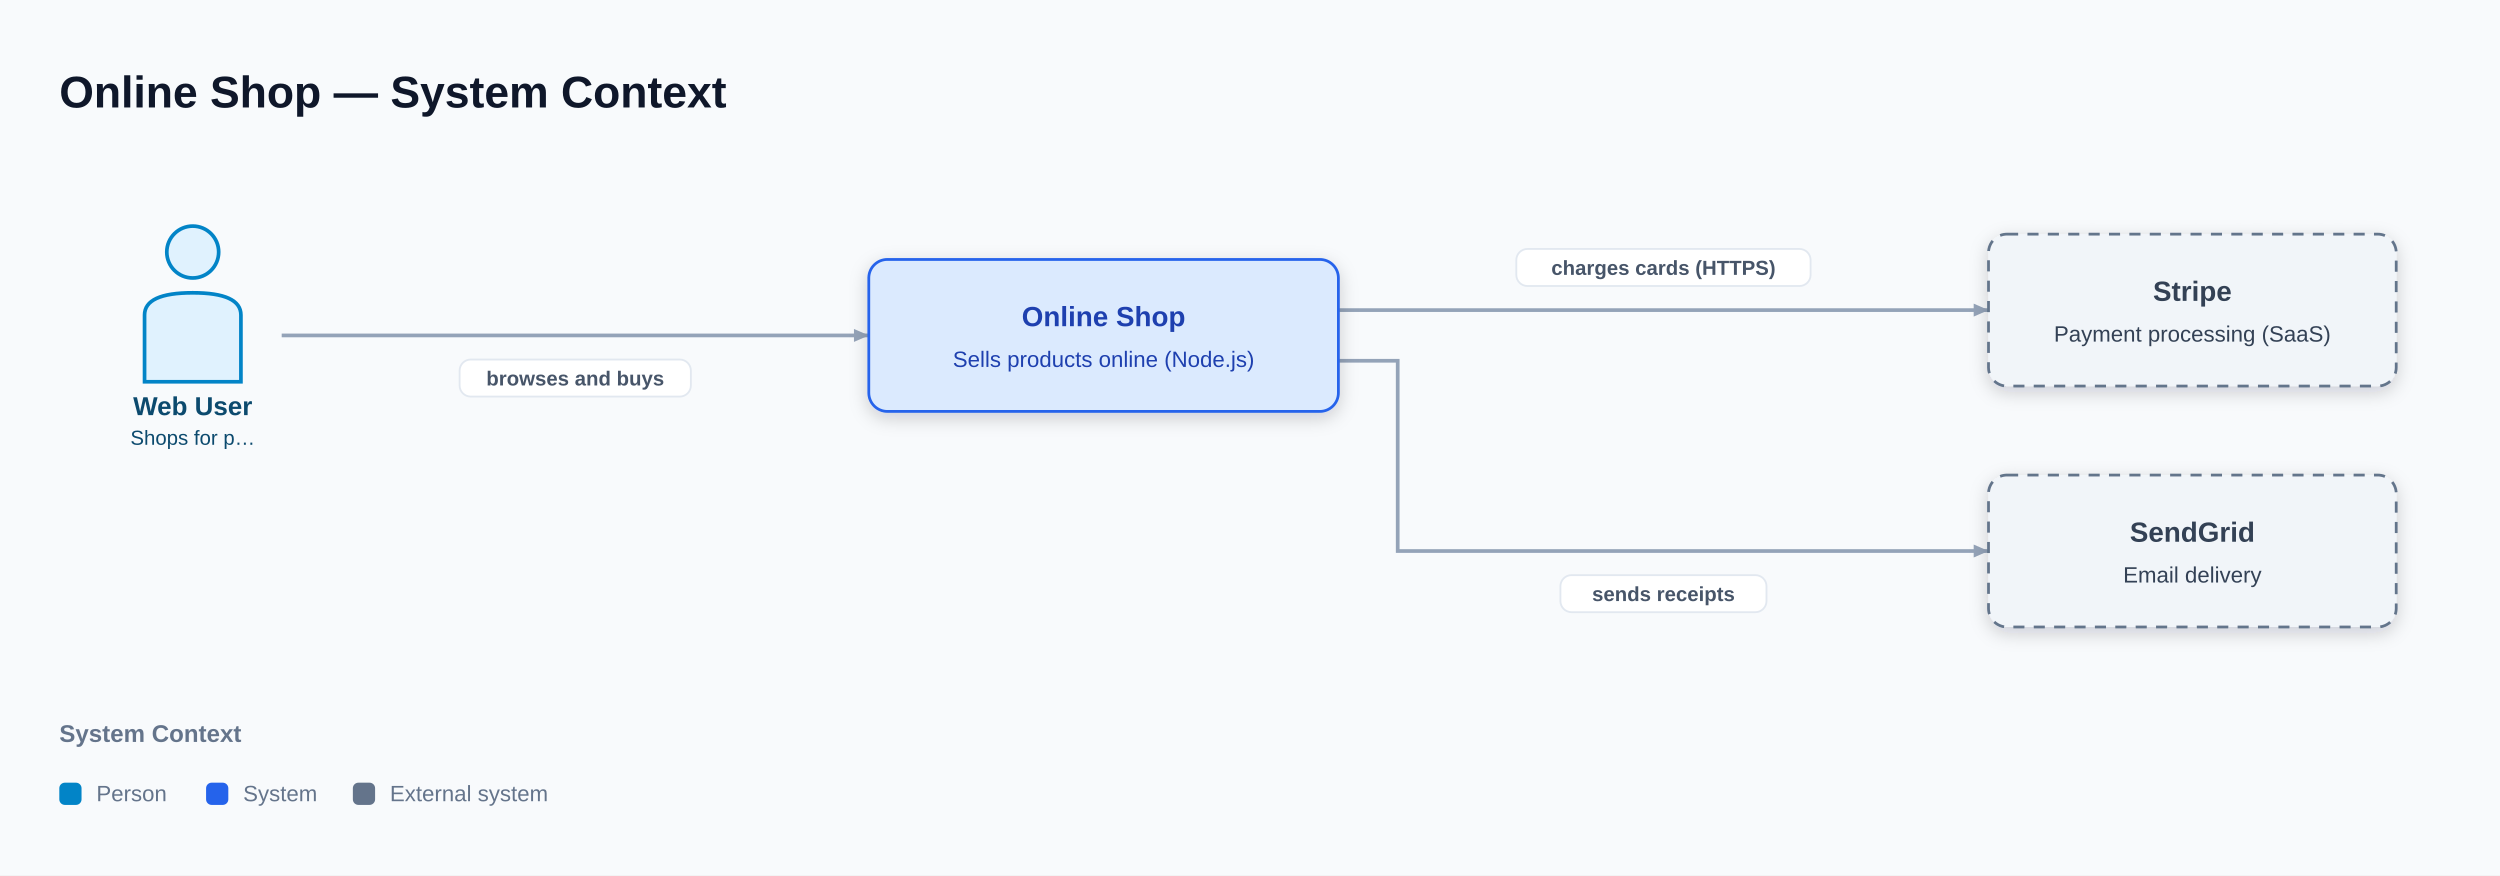
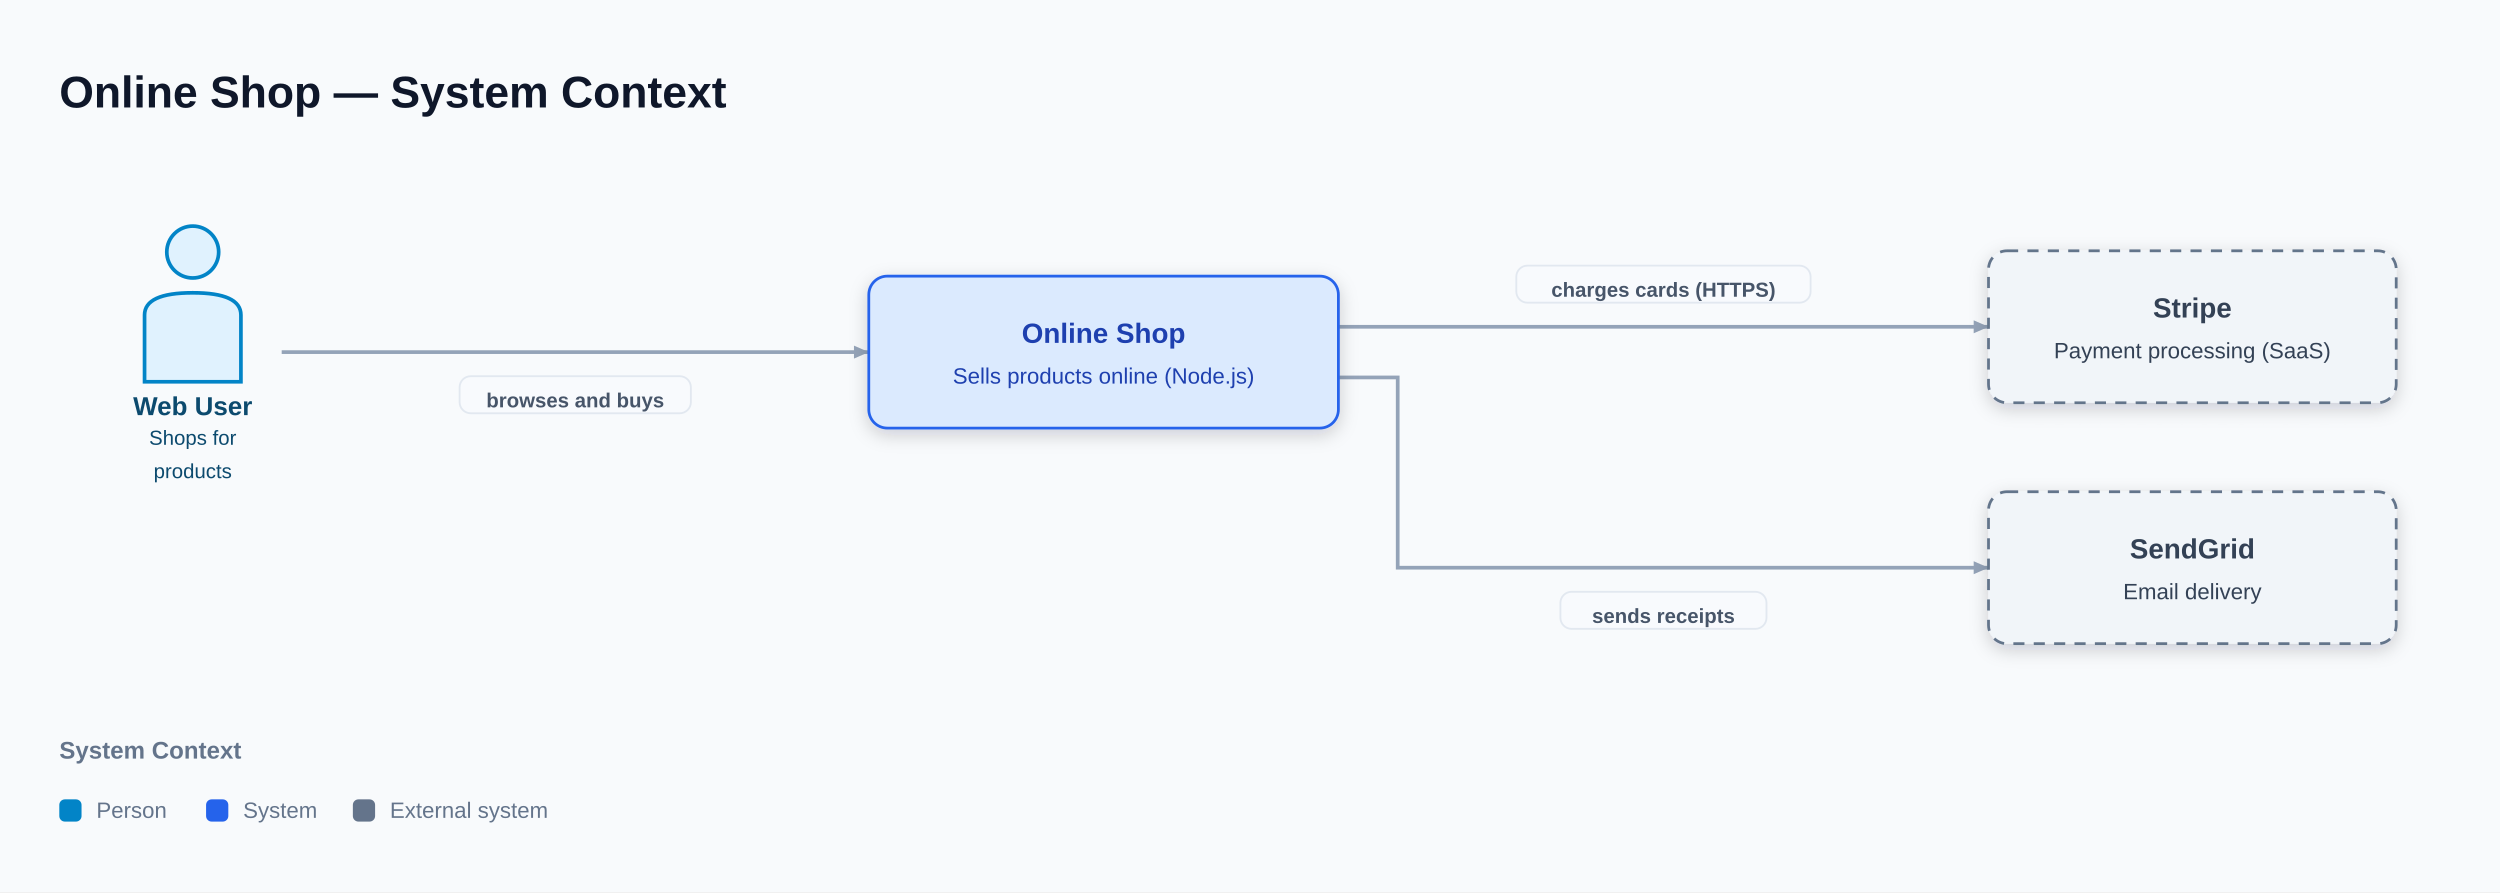
- <svg xmlns="http://www.w3.org/2000/svg" width="1349" height="472.333" viewBox="0 0 1349 472.333">
+ <svg xmlns="http://www.w3.org/2000/svg" width="1349" height="481.333" viewBox="0 0 1349 481.333">
  <defs>
    <filter id="card-shadow" x="-40%" y="-40%" width="180%" height="180%">
      <feDropShadow dx="0" dy="3" stdDeviation="5" flood-color="rgba(15, 23, 42, 0.18)" />
    </filter>
  </defs>
-   <rect x="0" y="0" width="1349" height="472.333" fill="#f8fafc" />
+   <rect x="0" y="0" width="1349" height="481.333" fill="#f8fafc" />
  <text x="32" y="58" font-family="&quot;Segoe UI&quot;, &quot;Helvetica Neue&quot;, Arial, sans-serif" font-size="24" font-weight="700" fill="#0f172a">Online Shop — System Context</text>
  <g transform="translate(32, 88)">
-     <path d="M120,93 L436.8,93" fill="none" stroke="#94a3b8" stroke-width="2" />
-     <path d="M-8,-3.5 L0,0 L-8,3.5 Z" fill="#94a3b8" transform="translate(436.8 93) rotate(0)" />
+     <path d="M120,102 L436.8,102" fill="none" stroke="#94a3b8" stroke-width="2" />
    <g>
-       <rect x="216" y="106" width="124.8" height="20" rx="6" fill="#ffffff" stroke="#e2e8f0" stroke-width="1" />
-       <text x="278.4" y="120" font-family="&quot;Segoe UI&quot;, &quot;Helvetica Neue&quot;, Arial, sans-serif" font-size="11" font-weight="600" text-anchor="middle" fill="#475569">browses and buys</text>
+       <path d="M-8,-3.5 L0,0 L-8,3.5 Z" fill="#94a3b8" transform="translate(436.8 102) rotate(0)" />
    </g>
-     <path d="M690.2,79.333 L1041,79.333" fill="none" stroke="#94a3b8" stroke-width="2" />
-     <path d="M-8,-3.5 L0,0 L-8,3.5 Z" fill="#94a3b8" transform="translate(1041 79.33333) rotate(0)" />
    <g>
-       <rect x="786.2" y="46.333" width="158.8" height="20" rx="6" fill="#ffffff" stroke="#e2e8f0" stroke-width="1" />
-       <text x="865.6" y="60.333" font-family="&quot;Segoe UI&quot;, &quot;Helvetica Neue&quot;, Arial, sans-serif" font-size="11" font-weight="600" text-anchor="middle" fill="#475569">charges cards (HTTPS)</text>
+       <rect x="216" y="115" width="124.8" height="20" rx="6" fill="rgba(248, 250, 252, 0.85)" stroke="#e2e8f0" stroke-width="1" />
+       <text x="278.4" y="131.8" text-anchor="middle" font-family="&quot;Segoe UI&quot;, &quot;Helvetica Neue&quot;, Arial, sans-serif" font-size="11" font-weight="600" fill="#475569">browses and buys</text>
    </g>
-     <path d="M690.2,106.667 L722.2,106.667 L722.2,209.333 L1041,209.333" fill="none" stroke="#94a3b8" stroke-width="2" />
-     <path d="M-8,-3.5 L0,0 L-8,3.5 Z" fill="#94a3b8" transform="translate(1041 209.3333) rotate(0)" />
+     <path d="M690.2,88.333 L1041,88.333" fill="none" stroke="#94a3b8" stroke-width="2" />
    <g>
-       <rect x="810" y="222.333" width="111.2" height="20" rx="6" fill="#ffffff" stroke="#e2e8f0" stroke-width="1" />
-       <text x="865.6" y="236.333" font-family="&quot;Segoe UI&quot;, &quot;Helvetica Neue&quot;, Arial, sans-serif" font-size="11" font-weight="600" text-anchor="middle" fill="#475569">sends receipts</text>
+       <path d="M-8,-3.5 L0,0 L-8,3.5 Z" fill="#94a3b8" transform="translate(1041 88.33333) rotate(0)" />
+     </g>
+     <g>
+       <rect x="786.2" y="55.333" width="158.8" height="20" rx="6" fill="rgba(248, 250, 252, 0.85)" stroke="#e2e8f0" stroke-width="1" />
+       <text x="865.6" y="72.133" text-anchor="middle" font-family="&quot;Segoe UI&quot;, &quot;Helvetica Neue&quot;, Arial, sans-serif" font-size="11" font-weight="600" fill="#475569">charges cards (HTTPS)</text>
+     </g>
+     <path d="M690.2,115.667 L722.2,115.667 L722.2,218.333 L1041,218.333" fill="none" stroke="#94a3b8" stroke-width="2" />
+     <g>
+       <path d="M-8,-3.5 L0,0 L-8,3.5 Z" fill="#94a3b8" transform="translate(1041 218.3333) rotate(0)" />
+     </g>
+     <g>
+       <rect x="810" y="231.333" width="111.2" height="20" rx="6" fill="rgba(248, 250, 252, 0.85)" stroke="#e2e8f0" stroke-width="1" />
+       <text x="865.6" y="248.133" text-anchor="middle" font-family="&quot;Segoe UI&quot;, &quot;Helvetica Neue&quot;, Arial, sans-serif" font-size="11" font-weight="600" fill="#475569">sends receipts</text>
    </g>
    <g transform="translate(24, 24)">
      <circle cx="48" cy="24" r="14" fill="#e0f2fe" stroke="#0284c7" stroke-width="2" />
      <path d="M22 94 L22 58 Q22 46 48 46 Q74 46 74 58 L74 94 Z" fill="#e0f2fe" stroke="#0284c7" stroke-width="2" />
      <text x="48" y="112" text-anchor="middle" font-family="&quot;Segoe UI&quot;, &quot;Helvetica Neue&quot;, Arial, sans-serif" font-size="14" font-weight="600" fill="#0c4a6e">Web User</text>
-       <text x="48" y="128" text-anchor="middle" font-family="&quot;Segoe UI&quot;, &quot;Helvetica Neue&quot;, Arial, sans-serif" font-size="11" fill="#0c4a6e">Shops for p…</text>
+       <text x="48" y="128" text-anchor="middle" font-family="&quot;Segoe UI&quot;, &quot;Helvetica Neue&quot;, Arial, sans-serif" font-size="11" fill="#0c4a6e">Shops for</text>
+       <text x="48" y="146" text-anchor="middle" font-family="&quot;Segoe UI&quot;, &quot;Helvetica Neue&quot;, Arial, sans-serif" font-size="11" fill="#0c4a6e">products</text>
    </g>
-     <g transform="translate(436.8, 52)">
+     <g transform="translate(436.8, 61)">
      <rect x="0" y="0" width="253.4" height="82" rx="10" fill="#dbeafe" stroke="#2563eb" stroke-width="1.5" filter="url(#card-shadow)" />
      <text x="126.7" y="36" text-anchor="middle" font-family="&quot;Segoe UI&quot;, &quot;Helvetica Neue&quot;, Arial, sans-serif" font-size="15" font-weight="600" fill="#1e40af">Online Shop</text>
      <text x="126.7" y="58" text-anchor="middle" font-family="&quot;Segoe UI&quot;, &quot;Helvetica Neue&quot;, Arial, sans-serif" font-size="12" fill="#1e40af">Sells products online (Node.js)</text>
    </g>
-     <g transform="translate(1041, 38.33333)">
+     <g transform="translate(1041, 47.33333)">
      <rect x="0" y="0" width="220" height="82" rx="10" fill="#f1f5f9" stroke="#64748b" stroke-width="1.5" stroke-dasharray="6 5" filter="url(#card-shadow)" />
      <text x="110" y="36" text-anchor="middle" font-family="&quot;Segoe UI&quot;, &quot;Helvetica Neue&quot;, Arial, sans-serif" font-size="15" font-weight="600" fill="#334155">Stripe</text>
      <text x="110" y="58" text-anchor="middle" font-family="&quot;Segoe UI&quot;, &quot;Helvetica Neue&quot;, Arial, sans-serif" font-size="12" fill="#334155">Payment processing (SaaS)</text>
    </g>
-     <g transform="translate(1041, 168.3333)">
+     <g transform="translate(1041, 177.3333)">
      <rect x="0" y="0" width="220" height="82" rx="10" fill="#f1f5f9" stroke="#64748b" stroke-width="1.5" stroke-dasharray="6 5" filter="url(#card-shadow)" />
      <text x="110" y="36" text-anchor="middle" font-family="&quot;Segoe UI&quot;, &quot;Helvetica Neue&quot;, Arial, sans-serif" font-size="15" font-weight="600" fill="#334155">SendGrid</text>
      <text x="110" y="58" text-anchor="middle" font-family="&quot;Segoe UI&quot;, &quot;Helvetica Neue&quot;, Arial, sans-serif" font-size="12" fill="#334155">Email delivery</text>
    </g>
  </g>
-   <g transform="translate(32, 386.3333)">
+   <g transform="translate(32, 395.3333)">
    <g>
      <text x="0" y="14" font-family="&quot;Segoe UI&quot;, &quot;Helvetica Neue&quot;, Arial, sans-serif" font-size="13" font-weight="700" fill="#64748b">System Context</text>
      <g transform="translate(0, 30)">
        <g>
          <rect x="0" y="6" width="12" height="12" rx="3" fill="#0284c7" />
          <text x="20" y="16" font-family="&quot;Segoe UI&quot;, &quot;Helvetica Neue&quot;, Arial, sans-serif" font-size="12" fill="#64748b">Person</text>
          <rect x="79.2" y="6" width="12" height="12" rx="3" fill="#2563eb" />
          <text x="99.2" y="16" font-family="&quot;Segoe UI&quot;, &quot;Helvetica Neue&quot;, Arial, sans-serif" font-size="12" fill="#64748b">System</text>
          <rect x="158.4" y="6" width="12" height="12" rx="3" fill="#64748b" />
          <text x="178.4" y="16" font-family="&quot;Segoe UI&quot;, &quot;Helvetica Neue&quot;, Arial, sans-serif" font-size="12" fill="#64748b">External system</text>
        </g>
      </g>
    </g>
  </g>
</svg>
